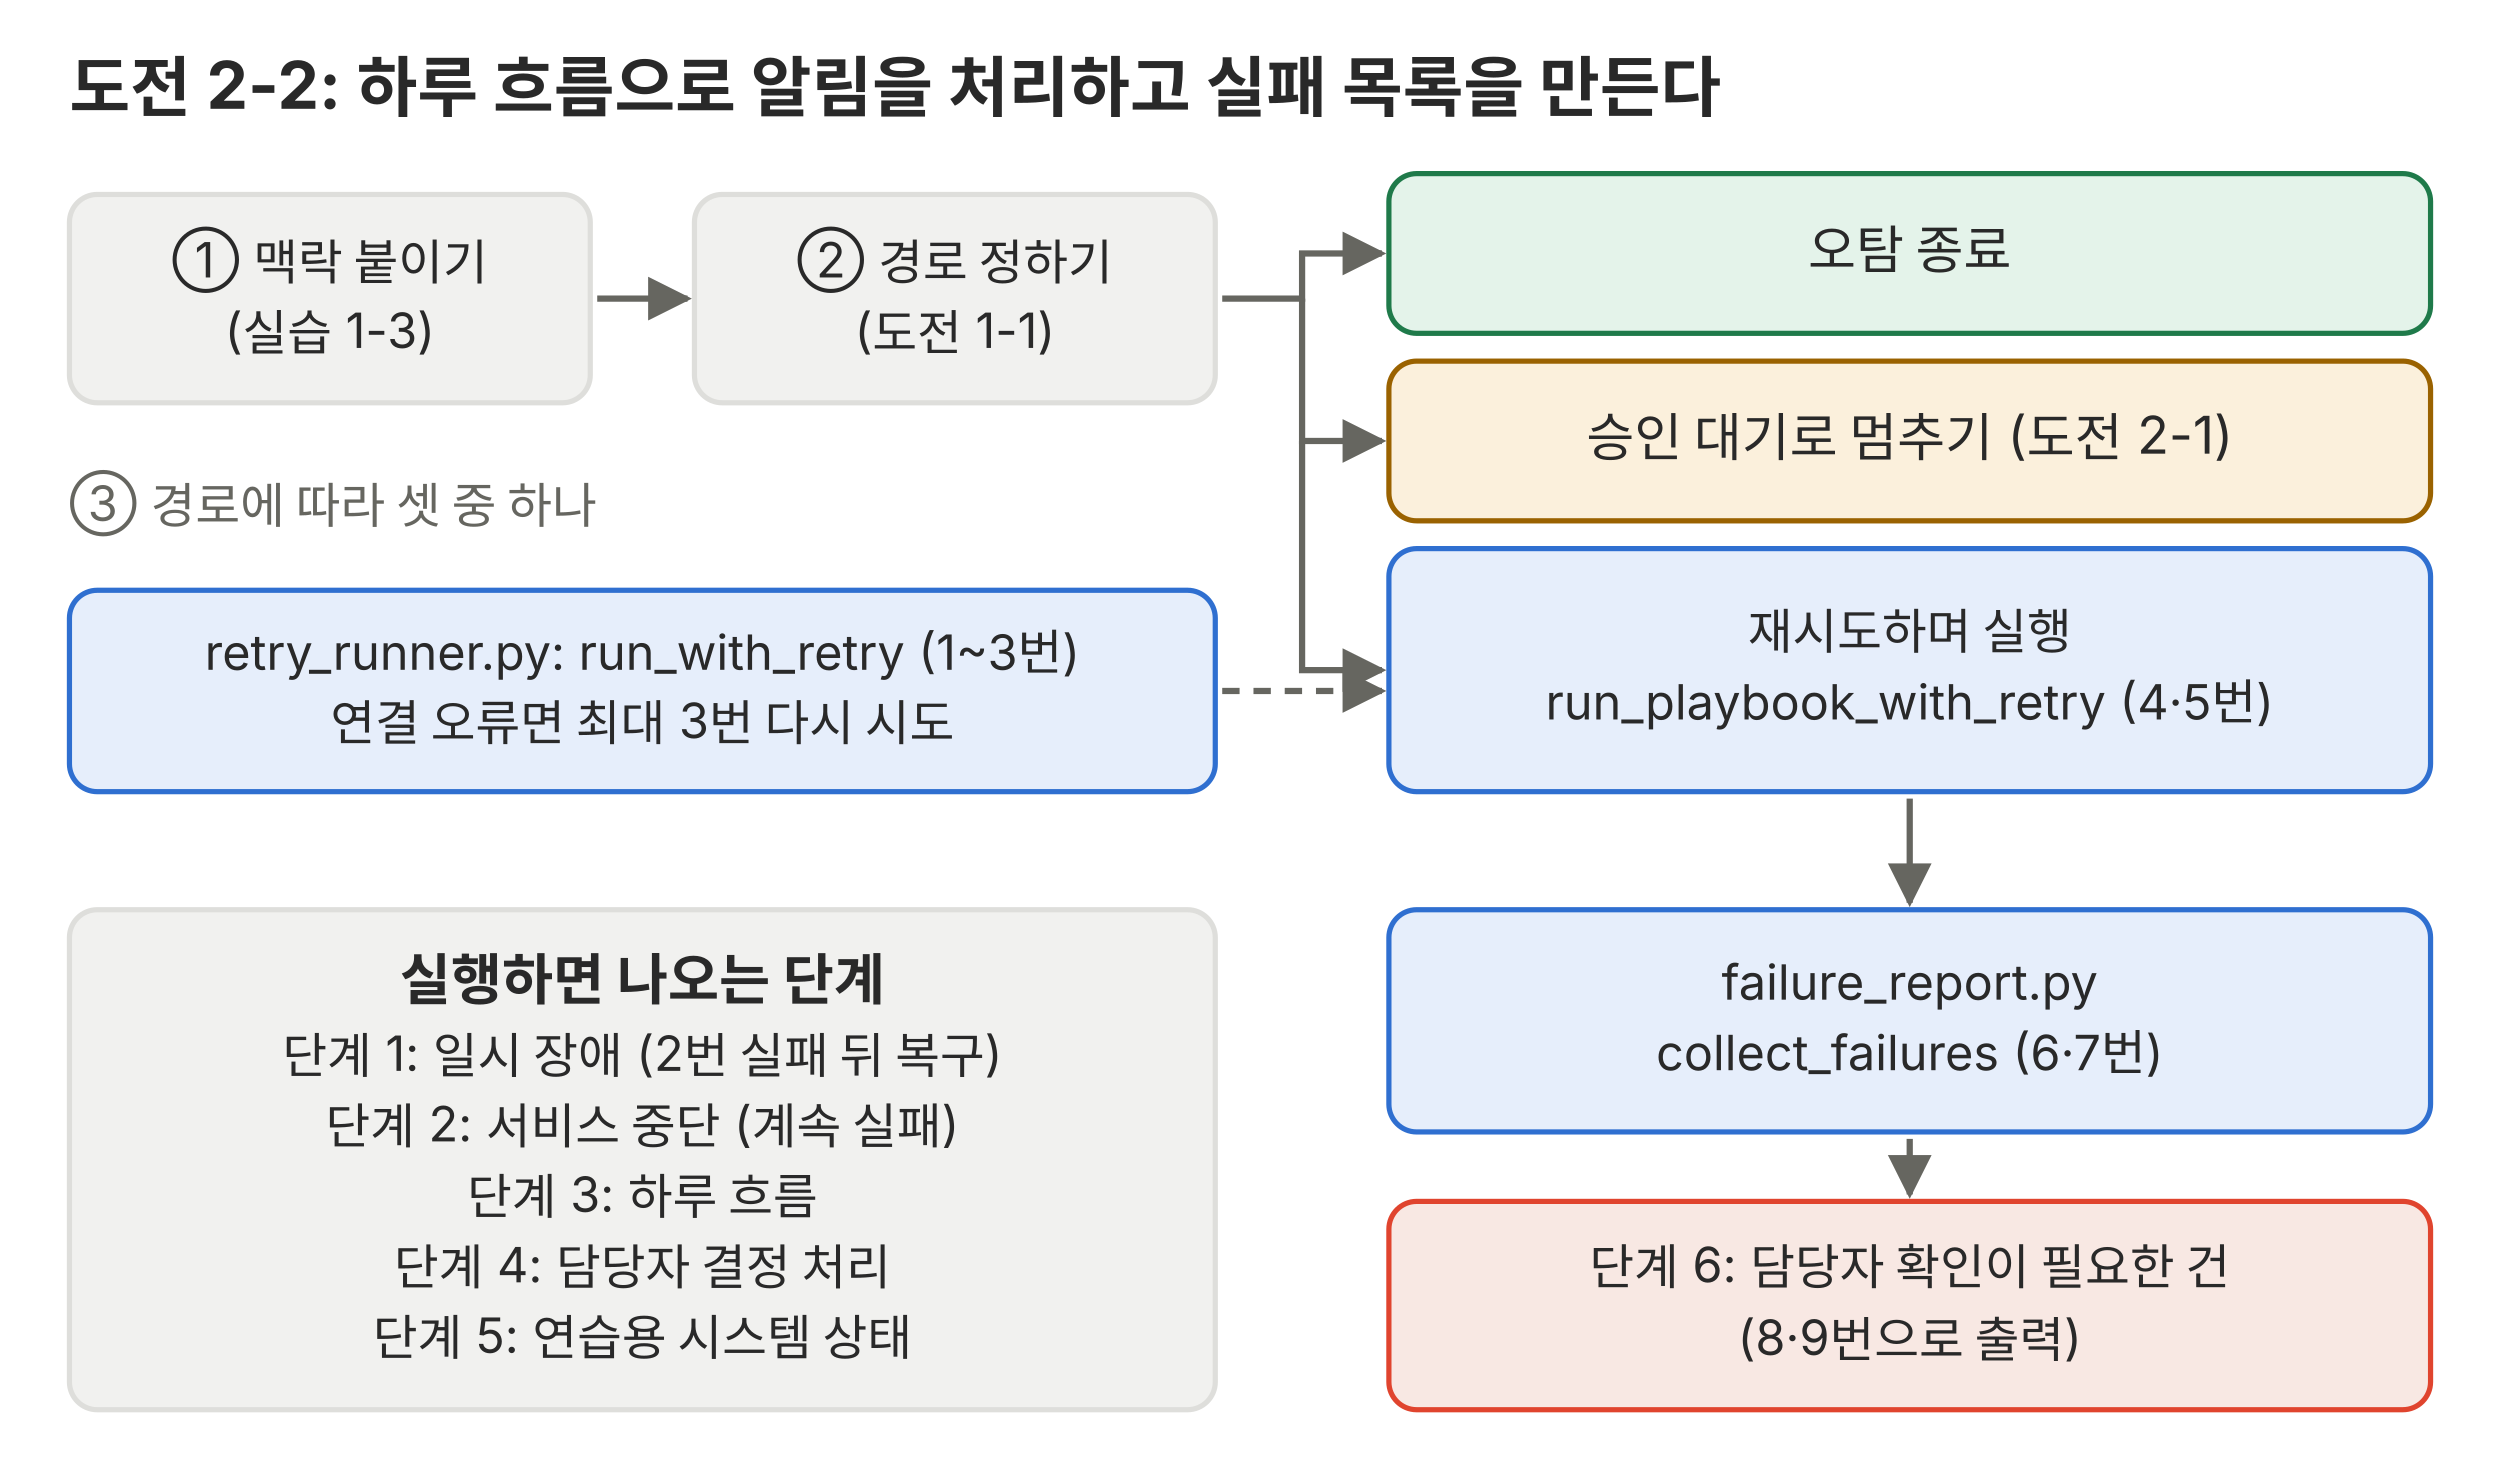
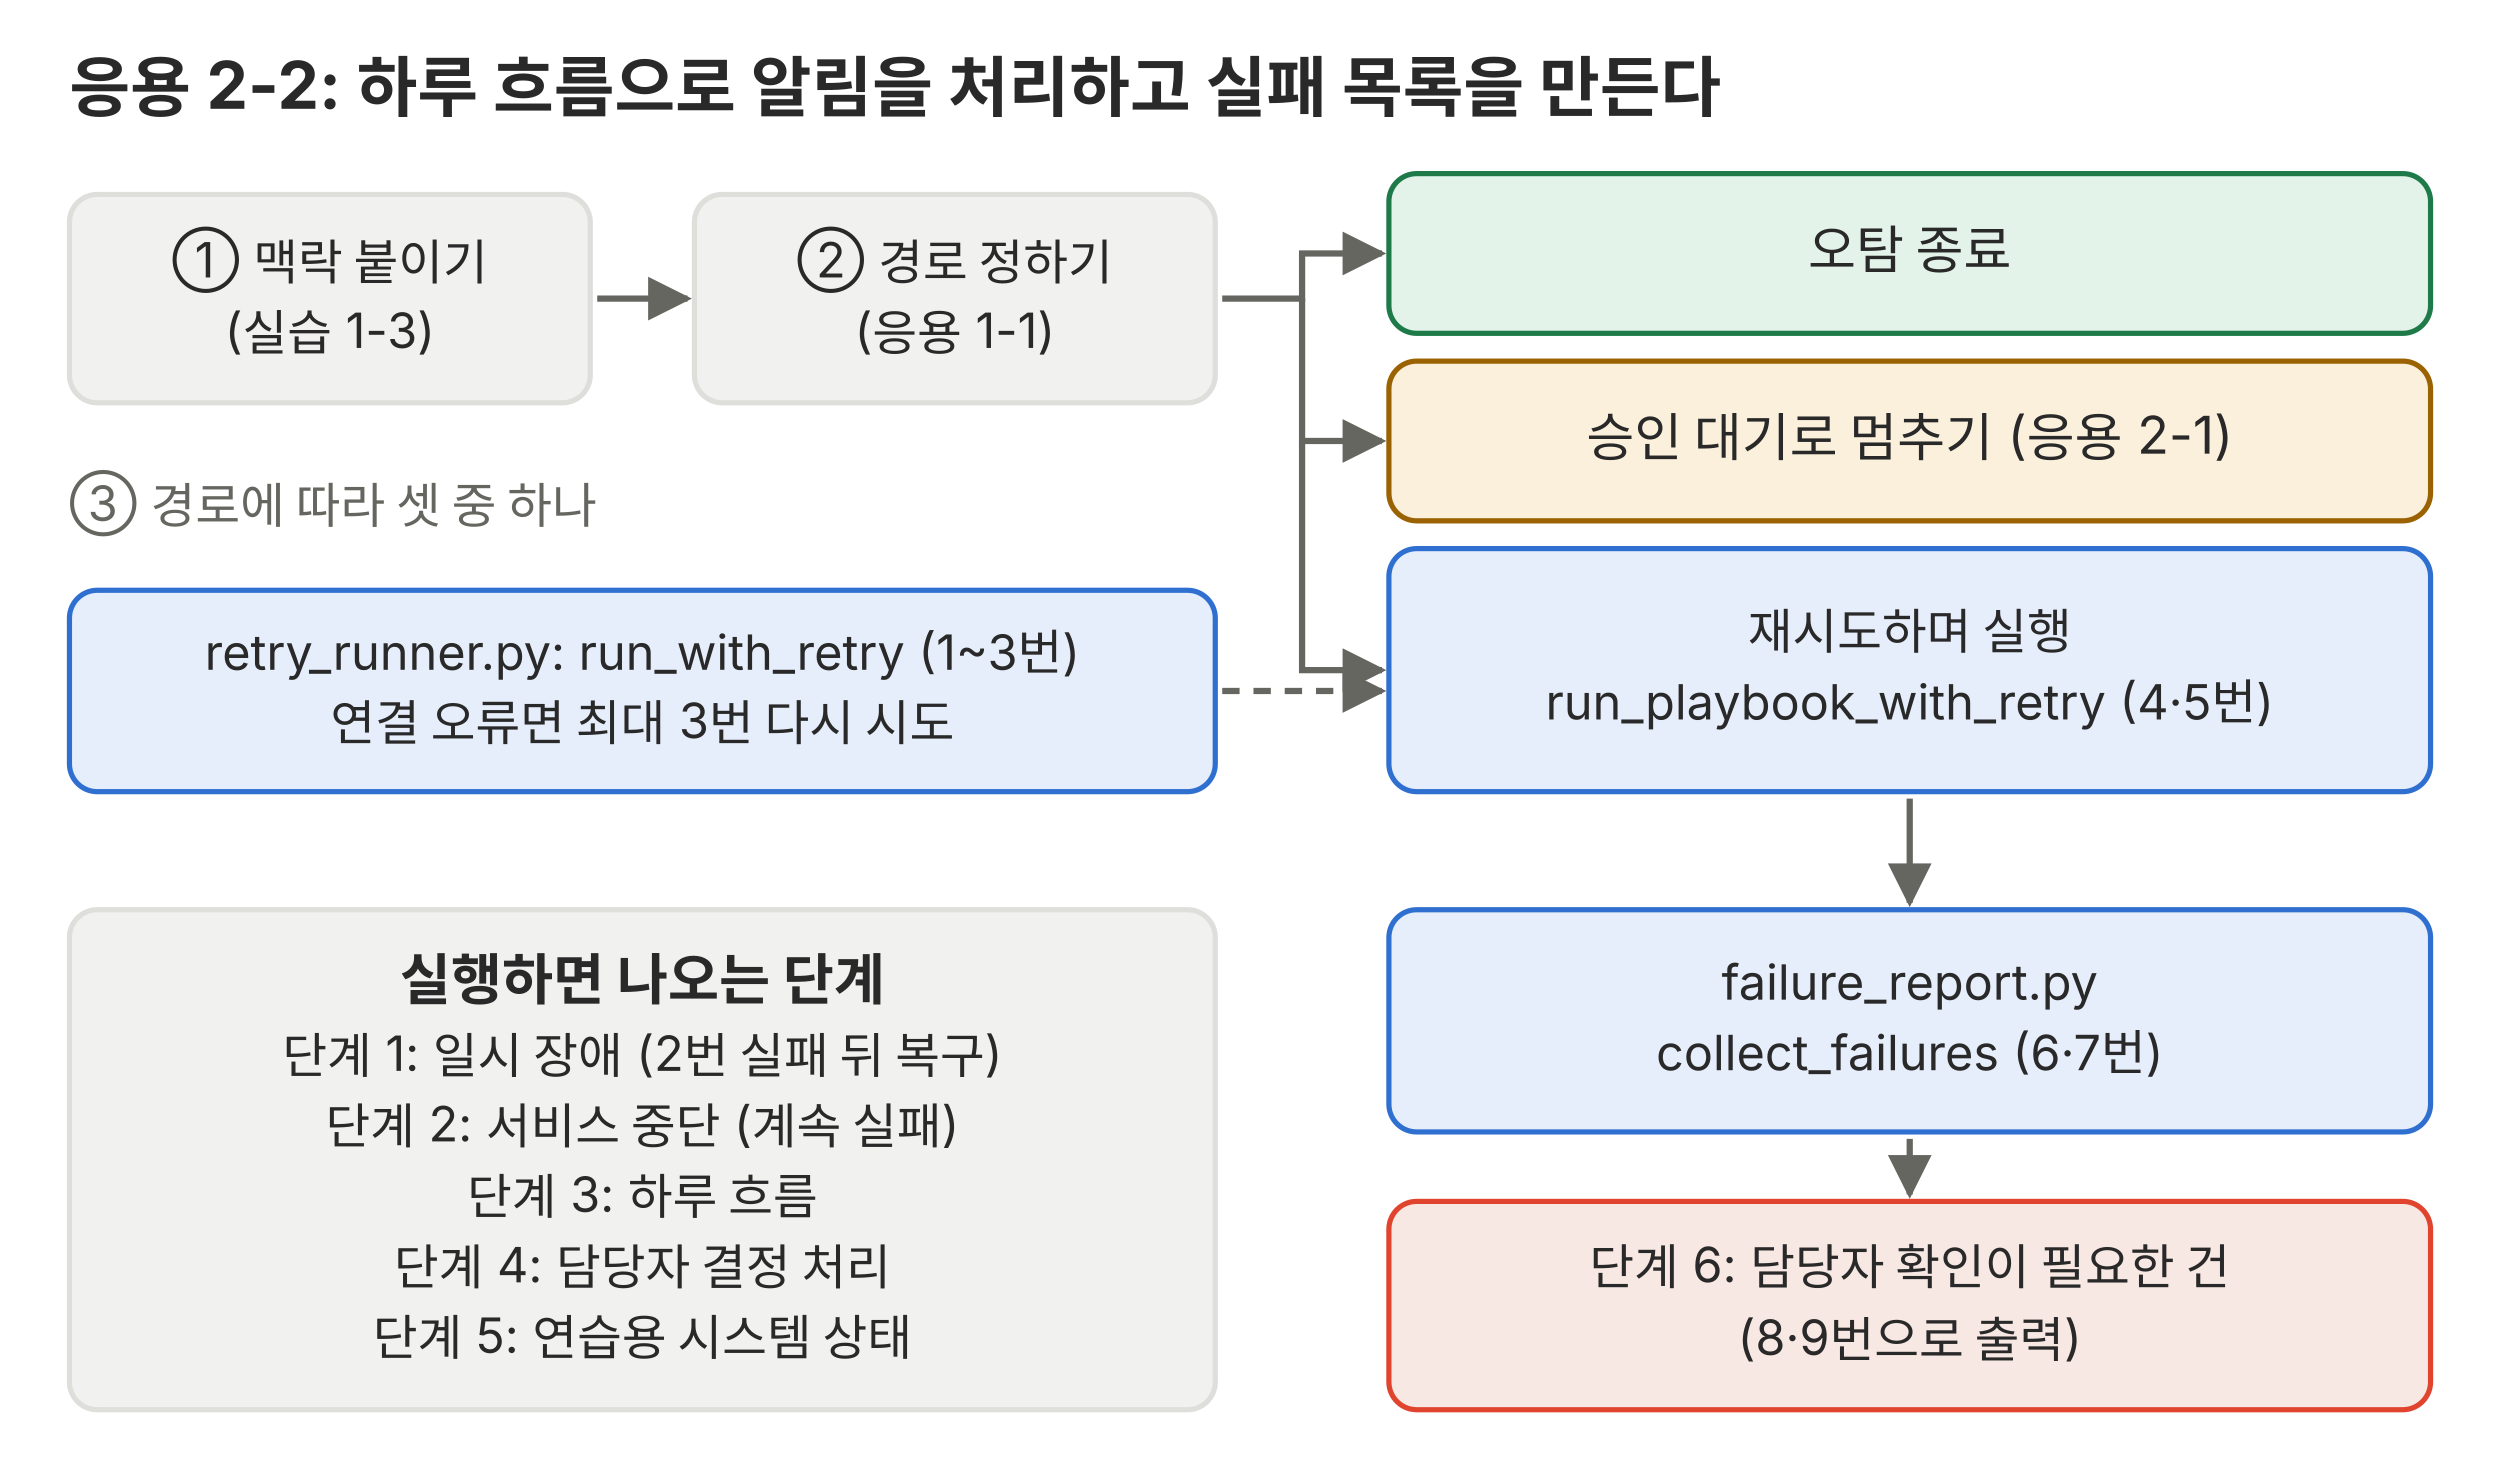
<svg xmlns="http://www.w3.org/2000/svg" viewBox="0 0 720 420" role="img">
  <defs>
    <marker id="a-p03" viewBox="0 0 10 10" refX="9" refY="5" markerWidth="7" markerHeight="7" orient="auto-start-reverse">
      <path d="M0,0 L10,5 L0,10 z" fill="#666660" />
    </marker>
  </defs>
  <g font-family="Pretendard, 'Noto Sans KR', -apple-system, 'Segoe UI', sans-serif">
-     <text x="20" y="32" font-size="19" fill="#292929" font-weight="700">도전 2-2: 하루 흐름으로 알림을 처리하고 실패 목록을 만든다</text>
+     <text x="20" y="32" font-size="19" fill="#292929" font-weight="700">응용 2-2: 하루 흐름으로 알림을 처리하고 실패 목록을 만든다</text>
    <rect x="20" y="56" width="150" height="60" rx="8" fill="#f1f1ef" stroke="#dededb" stroke-width="1.5" />
    <text x="95" y="79.91" font-size="14" fill="#292929" text-anchor="middle">① 맥락 붙이기</text>
    <text x="95" y="100.21" font-size="14" fill="#292929" text-anchor="middle">(실습 1-3)</text>
    <rect x="200" y="56" width="150" height="60" rx="8" fill="#f1f1ef" stroke="#dededb" stroke-width="1.5" />
    <text x="275" y="79.91" font-size="14" fill="#292929" text-anchor="middle">② 경로 정하기</text>
-     <text x="275" y="100.21" font-size="14" fill="#292929" text-anchor="middle">(도전 1-1)</text>
+     <text x="275" y="100.21" font-size="14" fill="#292929" text-anchor="middle">(응용 1-1)</text>
    <polyline points="172,86 198,86" fill="none" stroke="#666660" stroke-width="1.8" marker-end="url(#a-p03)" />
    <rect x="400" y="50" width="300" height="46" rx="8" fill="#e4f3ea" stroke="#1f7a4a" stroke-width="1.5" />
    <text x="550" y="77.35" font-size="15" fill="#292929" text-anchor="middle">오탐 종료</text>
    <rect x="400" y="104" width="300" height="46" rx="8" fill="#fbf0dc" stroke="#9a6200" stroke-width="1.5" />
-     <text x="550" y="131.35" font-size="15" fill="#292929" text-anchor="middle">승인 대기로 멈추기 (도전 2-1)</text>
+     <text x="550" y="131.35" font-size="15" fill="#292929" text-anchor="middle">승인 대기로 멈추기 (응용 2-1)</text>
    <rect x="400" y="158" width="300" height="70" rx="8" fill="#e6eefb" stroke="#2f6fd0" stroke-width="1.5" />
    <text x="550" y="186.91" font-size="14" fill="#292929" text-anchor="middle">재시도하며 실행</text>
    <text x="550" y="207.21" font-size="14" fill="#292929" text-anchor="middle">run_playbook_with_retry (4·5번)</text>
    <polyline points="352,86 375,86 375,73 398,73" fill="none" stroke="#666660" stroke-width="1.8" marker-end="url(#a-p03)" />
    <polyline points="375,86 375,127 398,127" fill="none" stroke="#666660" stroke-width="1.8" marker-end="url(#a-p03)" />
    <polyline points="375,127 375,193 398,193" fill="none" stroke="#666660" stroke-width="1.8" marker-end="url(#a-p03)" />
    <text x="20" y="150" font-size="14" fill="#666660">③ 경로에 따라 셋 중 하나</text>
    <rect x="20" y="170" width="330" height="58" rx="8" fill="#e6eefb" stroke="#2f6fd0" stroke-width="1.5" />
    <text x="185" y="192.91" font-size="14" fill="#292929" text-anchor="middle">retry_runner.py: run_with_retry (1~3번)</text>
    <text x="185" y="213.21" font-size="14" fill="#292929" text-anchor="middle">연결 오류면 최대 3번 다시 시도</text>
    <polyline points="352,199 398,199" fill="none" stroke="#666660" stroke-width="1.8" stroke-dasharray="5 4" marker-end="url(#a-p03)" />
    <rect x="400" y="262" width="300" height="64" rx="8" fill="#e6eefb" stroke="#2f6fd0" stroke-width="1.5" />
    <text x="550" y="287.91" font-size="14" fill="#292929" text-anchor="middle">failure_report.py</text>
    <text x="550" y="308.21" font-size="14" fill="#292929" text-anchor="middle">collect_failures (6·7번)</text>
    <polyline points="550,230 550,260" fill="none" stroke="#666660" stroke-width="1.8" marker-end="url(#a-p03)" />
    <rect x="400" y="346" width="300" height="60" rx="8" fill="#f8e8e3" stroke="#e0442e" stroke-width="1.5" />
    <text x="550" y="369.91" font-size="14" fill="#292929" text-anchor="middle">단계 6: 담당자 확인이 필요한 건</text>
    <text x="550" y="390.21" font-size="14" fill="#292929" text-anchor="middle">(8·9번으로 출력)</text>
    <polyline points="550,328 550,344" fill="none" stroke="#666660" stroke-width="1.8" marker-end="url(#a-p03)" />
    <rect x="20" y="262" width="330" height="144" rx="8" fill="#f1f1ef" stroke="#dededb" stroke-width="1.5" />
    <text x="185" y="287.89" font-size="16" fill="#292929" text-anchor="middle" font-weight="700">실행하면 나오는 단계</text>
    <text x="185" y="309.06" font-size="14" fill="#292929" text-anchor="middle">단계 1: 일시 장애 (2번 실패 뒤 복구)</text>
    <text x="185" y="329.36" font-size="14" fill="#292929" text-anchor="middle">단계 2: 서비스 중단 (계속 실패)</text>
    <text x="185" y="349.66" font-size="14" fill="#292929" text-anchor="middle">단계 3: 하루 흐름</text>
    <text x="185" y="369.96" font-size="14" fill="#292929" text-anchor="middle">단계 4: 담당자 결정 처리</text>
    <text x="185" y="390.26" font-size="14" fill="#292929" text-anchor="middle">단계 5: 연습용 시스템 상태</text>
  </g>
</svg>
